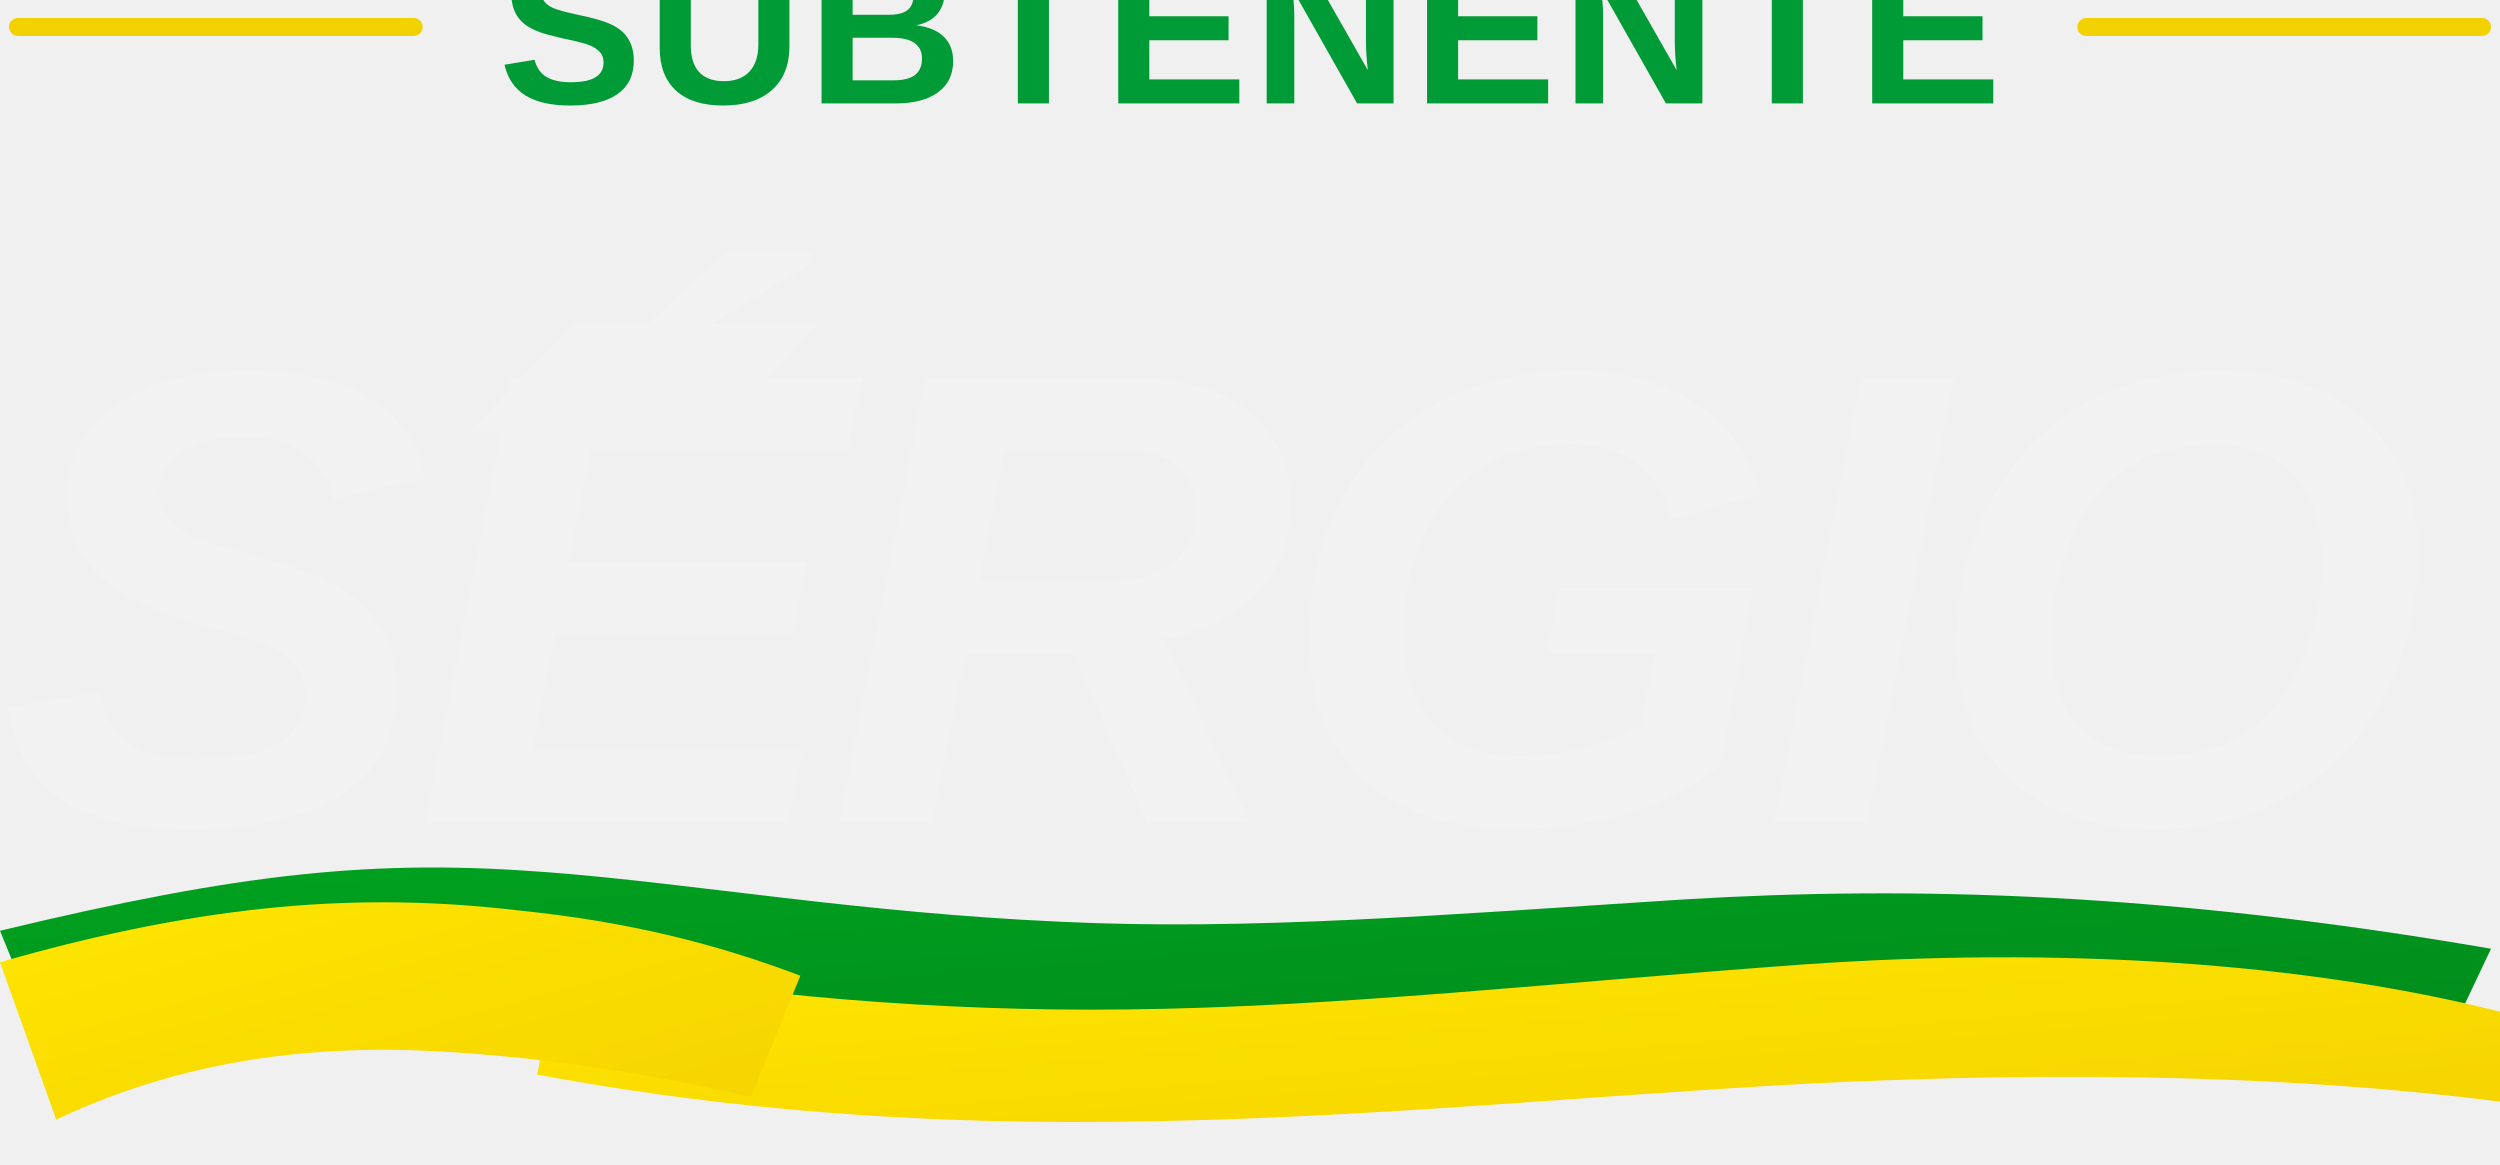
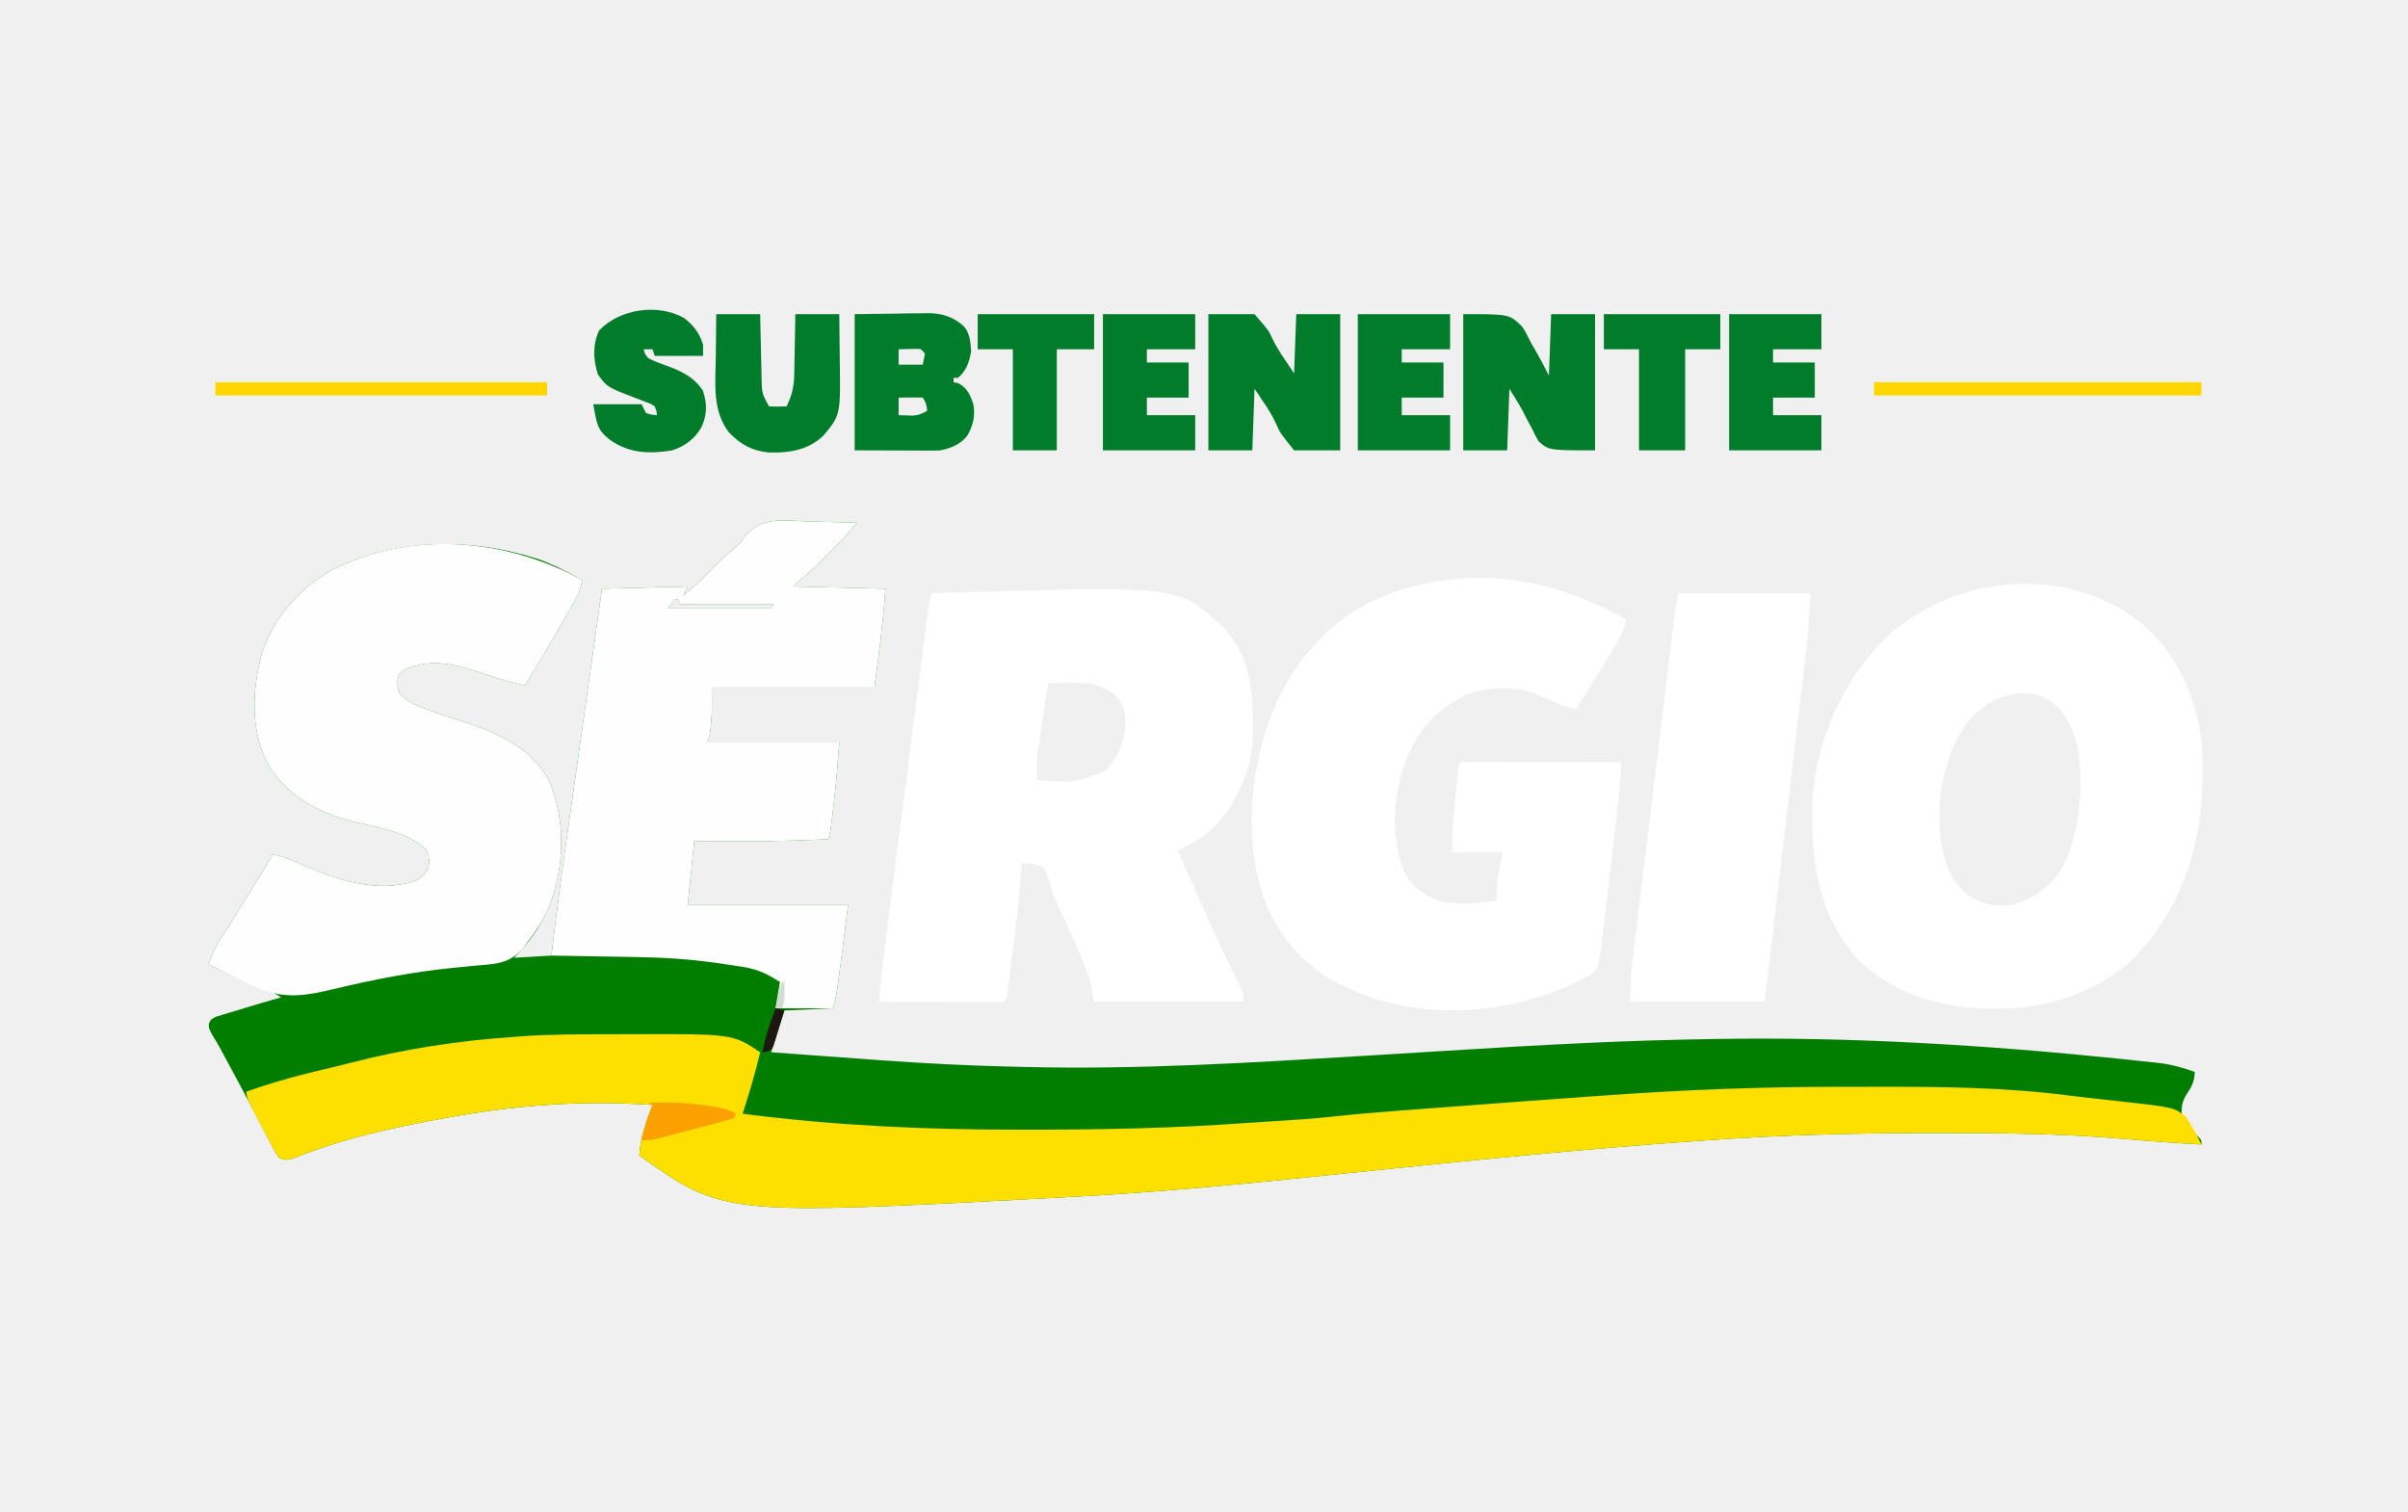
- <svg xmlns="http://www.w3.org/2000/svg" width="1112" height="518" viewBox="0 82 1112 518" fill="none">
-   <defs>
-     <linearGradient id="flagGreen" x1="0" y1="0" x2="1" y2="1">
-       <stop offset="0" stop-color="#00A120" />
-       <stop offset="1" stop-color="#008B1B" />
-     </linearGradient>
-     <linearGradient id="flagYellow" x1="0" y1="0" x2="1" y2="1">
-       <stop offset="0" stop-color="#FFE600" />
-       <stop offset="1" stop-color="#F5D300" />
-     </linearGradient>
-   </defs>
-   <rect width="1112" height="688" fill="black" fill-opacity="0" />
-   <g>
-     <rect x="4" y="90" width="184" height="8" rx="4" fill="#F2D100" />
-     <rect x="924" y="90" width="184" height="8" rx="4" fill="#F2D100" />
-     <text x="556" y="128" text-anchor="middle" font-family="Arial, Helvetica, sans-serif" font-size="96" font-weight="900" letter-spacing="2" fill="#009B37">
-       SUBTENENTE
-     </text>
-   </g>
-   <g transform="translate(0 118)">
-     <text x="0" y="330" font-family="Arial, Helvetica, sans-serif" font-size="288" font-style="italic" font-weight="900" letter-spacing="-8" fill="#F2F2F2">
-       SÉRGIO
-     </text>
-     <path d="M255 108L364 108L318 156L209 156L255 108Z" fill="#F2F2F2" />
-     <path d="M0 378C108 352 167 346 244 352C309 357 382 370 472 374C555 378 641 371 750 364C851 358 963 361 1108 386L1090 424C966 407 864 404 756 412C644 420 555 430 465 428C371 426 296 409 228 405C156 401 104 406 22 432L0 378Z" fill="url(#flagGreen)" />
-     <path d="M248 392C333 407 418 414 501 413C595 412 692 401 802 393C916 385 1025 392 1112 414L1112 454C1026 443 924 440 804 446C696 452 602 462 494 463C392 464 309 455 239 442L248 392Z" fill="url(#flagYellow)" />
-     <path d="M0 392C94 365 163 361 231 369C280 374 319 384 356 398L334 452C286 441 246 435 201 432C141 428 82 435 25 462L0 392Z" fill="url(#flagYellow)" />
-   </g>
+ <svg xmlns="http://www.w3.org/2000/svg" version="1.1" width="1096" height="688">
+   <path d="M0 0 C2.079 0.045 4.157 0.086 6.236 0.123 C11.306 0.222 16.371 0.377 21.438 0.562 C20.504 1.662 19.57 2.76 18.634 3.857 C18.114 4.469 17.594 5.081 17.057 5.711 C14.514 8.618 11.804 11.344 9.062 14.062 C8.498 14.625 7.934 15.187 7.352 15.767 C3.662 19.419 -0.109 22.939 -4.074 26.293 C-5.691 27.638 -5.691 27.638 -7.562 29.562 C6.298 29.892 20.157 30.223 34.438 30.562 C33.434 45.621 31.432 60.603 29.438 75.562 C5.018 75.562 -19.402 75.562 -44.562 75.562 C-44.562 79.192 -44.562 82.823 -44.562 86.562 C-44.671 88.565 -44.807 90.567 -45 92.562 C-45.122 93.893 -45.122 93.893 -45.246 95.25 C-45.562 97.562 -45.562 97.562 -46.562 100.562 C-26.762 100.562 -6.963 100.562 13.438 100.562 C12.776 109.821 12.022 118.981 10.938 128.188 C10.742 129.903 10.742 129.903 10.543 131.652 C9.482 140.774 9.482 140.774 8.438 144.562 C-11.908 145.582 -32.198 145.669 -52.562 145.562 C-53.553 155.132 -54.542 164.702 -55.562 174.562 C-31.473 174.562 -7.383 174.562 17.438 174.562 C12.238 216.162 12.238 216.162 10.438 221.562 C3.178 221.893 -4.082 222.222 -11.562 222.562 C-13.543 228.833 -15.523 235.102 -17.562 241.562 C-2.187 242.724 13.192 243.843 28.573 244.927 C30.411 245.057 32.25 245.187 34.088 245.319 C52.75 246.65 71.397 247.625 90.102 248.065 C92.635 248.125 95.168 248.19 97.701 248.256 C149.775 249.559 201.841 246.257 253.797 243.102 C254.868 243.037 255.94 242.971 257.044 242.904 C267.835 242.248 278.625 241.587 289.415 240.913 C310.176 239.616 330.935 238.382 351.715 237.418 C352.577 237.378 353.438 237.337 354.326 237.296 C373.023 236.431 391.724 235.869 410.438 235.562 C411.13 235.55 411.822 235.538 412.535 235.526 C473.859 234.487 535.457 238.272 596.438 244.562 C597.136 244.634 597.835 244.705 598.555 244.779 C602.727 245.205 606.895 245.655 611.062 246.125 C612.015 246.227 612.968 246.33 613.949 246.436 C619.743 247.131 624.979 248.501 630.438 250.562 C630.084 254.272 629.56 256.383 627.438 259.5 C625.025 263.194 624.287 265.136 624.438 269.562 C626.443 273.541 628.928 277.108 632.141 280.203 C633.438 281.562 633.438 281.562 633.438 283.562 C625.063 283.074 616.697 282.527 608.336 281.844 C607.558 281.78 606.781 281.717 605.98 281.652 C602.804 281.392 599.629 281.131 596.454 280.865 C569.571 278.619 542.774 278.318 515.812 278.312 C514.84 278.312 513.867 278.312 512.865 278.311 C478.295 278.303 443.933 279.134 409.438 281.562 C408.214 281.647 406.991 281.732 405.731 281.82 C351.712 285.585 297.847 291.13 243.991 296.703 C240.619 297.052 237.247 297.401 233.875 297.75 C233.047 297.836 232.218 297.921 231.365 298.01 C193.112 301.965 154.853 305.621 116.438 307.562 C114.845 307.649 114.845 307.649 113.221 307.738 C-39.105 315.876 -39.105 315.876 -77.562 288.562 C-77.135 280.288 -74.518 273.23 -71.562 265.562 C-101.334 263.429 -131.187 265.369 -160.562 270.562 C-161.227 270.679 -161.891 270.796 -162.575 270.916 C-187.199 275.263 -212.013 280.511 -235.258 289.937 C-237.921 290.66 -239.075 290.765 -241.562 289.562 C-243.08 287.475 -243.08 287.475 -244.523 284.691 C-245.071 283.654 -245.618 282.617 -246.182 281.548 C-246.761 280.418 -247.341 279.289 -247.938 278.125 C-248.864 276.361 -249.79 274.597 -250.717 272.834 C-251.685 270.991 -252.646 269.145 -253.607 267.299 C-256.741 261.292 -259.97 255.337 -263.188 249.375 C-263.767 248.296 -264.346 247.217 -264.943 246.106 C-265.49 245.087 -266.038 244.069 -266.602 243.02 C-267.11 242.07 -267.618 241.121 -268.142 240.143 C-269.373 237.906 -270.678 235.744 -272.023 233.574 C-273.562 230.562 -273.562 230.562 -273.491 228.504 C-272.562 226.562 -272.562 226.562 -270.265 225.406 C-268.769 224.954 -268.769 224.954 -267.242 224.492 C-266.149 224.153 -265.056 223.814 -263.93 223.465 C-262.777 223.126 -261.625 222.787 -260.438 222.438 C-259.308 222.091 -258.179 221.744 -257.016 221.387 C-251.549 219.716 -246.065 218.11 -240.562 216.562 C-243.647 214.506 -246.24 213.593 -249.75 212.438 C-258.072 209.542 -265.767 205.643 -273.562 201.562 C-272.194 196.808 -270.115 192.928 -267.438 188.812 C-266.55 187.42 -265.663 186.027 -264.777 184.633 C-264.278 183.849 -263.779 183.066 -263.265 182.259 C-260.167 177.353 -257.132 172.408 -254.094 167.466 C-253.008 165.701 -251.921 163.937 -250.833 162.173 C-250.165 161.087 -249.497 160.001 -248.809 158.883 C-248.207 157.906 -247.606 156.929 -246.986 155.922 C-245.575 153.654 -245.575 153.654 -244.562 151.562 C-239.549 152.237 -235.266 154.344 -230.688 156.375 C-214.982 163.173 -196.561 169.363 -179.633 163.539 C-176.555 162.087 -175.107 160.582 -173.562 157.562 C-172.968 153.998 -173.23 152.212 -174.875 149 C-183.534 141.147 -196.352 139.348 -207.381 136.689 C-223 132.751 -235.899 126.114 -245.32 112.648 C-254.814 96.706 -253.944 77.966 -249.562 60.562 C-244.268 44.019 -233.056 31.078 -218.117 22.379 C-188.861 7.429 -154.672 7.103 -123.742 17.023 C-116.692 19.481 -110.111 23.011 -103.562 26.562 C-104.147 30.314 -105.202 33.089 -107.082 36.379 C-107.605 37.299 -108.127 38.22 -108.665 39.168 C-109.229 40.144 -109.794 41.12 -110.375 42.125 C-110.95 43.131 -111.525 44.137 -112.118 45.174 C-117.791 55.055 -123.639 64.83 -129.562 74.562 C-135.727 73.326 -141.573 71.644 -147.5 69.562 C-159.816 65.37 -172.229 61.504 -184.562 67.562 C-186.761 69.159 -186.761 69.159 -187.562 71.562 C-187.723 75.108 -187.723 75.108 -186.562 78.562 C-182.939 82.046 -179.255 83.679 -174.562 85.375 C-173.879 85.626 -173.195 85.877 -172.491 86.135 C-168.444 87.601 -164.369 88.956 -160.266 90.258 C-143.954 95.446 -127.553 101.719 -118.848 117.625 C-110.766 136.098 -111.624 157.25 -118.812 175.875 C-122.535 184.219 -128.098 192.098 -134.562 198.562 C-128.952 198.232 -123.343 197.903 -117.562 197.562 C-117.319 195.439 -117.319 195.439 -117.07 193.272 C-115.051 175.927 -112.672 158.641 -110.22 141.354 C-109.665 137.441 -109.114 133.528 -108.562 129.615 C-107.523 122.249 -106.481 114.883 -105.439 107.518 C-104.249 99.114 -103.063 90.709 -101.876 82.305 C-99.442 65.057 -97.003 47.81 -94.562 30.562 C-81.692 30.233 -68.823 29.902 -55.562 29.562 C-56.222 30.883 -56.883 32.203 -57.562 33.562 C-53.44 30.419 -49.864 26.945 -46.25 23.25 C-42.154 19.104 -38.074 15.031 -33.524 11.375 C-31.477 9.62 -31.477 9.62 -30.021 7.296 C-22.605 -2.696 -11.184 -0.422 0 0 Z M-61.562 35.562 C-63.047 37.542 -63.047 37.542 -64.562 39.562 C-49.053 39.562 -33.542 39.562 -17.562 39.562 C-17.233 38.903 -16.902 38.242 -16.562 37.562 C-30.753 37.562 -44.943 37.562 -59.562 37.562 C-59.562 36.903 -59.562 36.242 -59.562 35.562 C-60.222 35.562 -60.883 35.562 -61.562 35.562 Z " fill="#017E00" transform="translate(368.5625,237.4375)" />
+   <path d="M0 0 C3.925 -0.002 7.849 -0.02 11.774 -0.039 C57.007 -0.143 57.007 -0.143 69.499 8.185 C67.288 17.674 64.475 26.916 61.499 36.185 C103.165 41.552 143.989 43.42 185.999 43.435 C187.647 43.437 187.647 43.437 189.329 43.438 C223.3 43.462 257.042 42.867 290.93 40.369 C294.899 40.085 298.871 39.847 302.843 39.611 C311.88 39.063 320.896 38.485 329.897 37.501 C340.136 36.383 350.38 35.511 360.651 34.748 C362.328 34.621 364.005 34.494 365.682 34.367 C370.052 34.037 374.422 33.71 378.793 33.383 C382.29 33.121 385.788 32.857 389.286 32.593 C408.454 31.144 427.625 29.728 446.8 28.376 C449.124 28.212 451.449 28.045 453.772 27.877 C490.211 25.242 526.592 23.839 563.127 23.925 C568.041 23.936 572.955 23.929 577.87 23.918 C606.854 23.861 635.957 24.118 664.747 27.845 C667.638 28.203 670.532 28.529 673.427 28.85 C676.441 29.185 679.455 29.525 682.468 29.866 C683.96 30.034 685.452 30.2 686.945 30.364 C713.203 33.257 713.203 33.257 718.546 37.744 C719.108 38.694 719.67 39.644 720.249 40.623 C720.842 41.57 721.435 42.518 722.046 43.494 C723.24 45.707 724.381 47.933 725.499 50.185 C717.124 49.697 708.758 49.15 700.397 48.467 C699.62 48.403 698.842 48.34 698.041 48.275 C694.866 48.015 691.69 47.754 688.515 47.488 C661.633 45.242 634.835 44.941 607.874 44.935 C606.901 44.935 605.929 44.934 604.927 44.934 C570.357 44.926 535.995 45.757 501.499 48.185 C500.276 48.27 499.053 48.355 497.792 48.442 C443.774 52.208 389.908 57.753 336.052 63.326 C332.68 63.675 329.308 64.024 325.936 64.373 C325.108 64.458 324.279 64.544 323.426 64.632 C285.173 68.587 246.914 72.243 208.499 74.185 C207.437 74.243 206.376 74.301 205.282 74.361 C52.957 82.498 52.957 82.498 14.499 55.185 C14.927 46.911 17.543 39.852 20.499 32.185 C-9.273 30.052 -39.126 31.991 -68.501 37.185 C-69.497 37.36 -69.497 37.36 -70.514 37.539 C-95.137 41.886 -119.952 47.134 -143.197 56.56 C-145.891 57.291 -146.997 57.441 -149.501 56.185 C-151.225 53.749 -151.225 53.749 -152.919 50.541 C-153.533 49.389 -154.148 48.237 -154.781 47.051 C-155.25 46.145 -155.25 46.145 -155.729 45.221 C-156.683 43.383 -157.656 41.556 -158.632 39.73 C-163.768 30.006 -163.768 30.006 -164.501 26.185 C-151.361 21.453 -138.098 18.007 -124.492 14.888 C-121.84 14.265 -119.206 13.601 -116.572 12.908 C-92.588 6.677 -67.221 2.858 -42.501 1.185 C-41.418 1.101 -40.334 1.016 -39.218 0.929 C-26.154 0.013 -13.092 -0.001 0 0 Z " fill="#FDDF00" transform="translate(276.5012,470.8147)" />
+   <path d="M0 0 C10.856 11.973 12.702 26.304 12.77 41.863 C12.8 43.616 12.8 43.616 12.832 45.404 C12.88 56.104 10.744 65.219 5.895 74.738 C5.549 75.419 5.203 76.099 4.847 76.8 C-1.09 88.021 -9.658 96.04 -21.48 100.676 C-19.111 106.053 -16.735 111.428 -14.355 116.801 C-13.999 117.606 -13.643 118.411 -13.276 119.24 C-9.361 128.077 -5.414 136.894 -1.301 145.641 C-0.975 146.334 -0.649 147.027 -0.313 147.742 C1.232 151.022 2.787 154.298 4.352 157.569 C4.902 158.729 5.453 159.89 6.02 161.086 C6.504 162.098 6.989 163.11 7.488 164.153 C8.52 166.676 8.52 166.676 8.52 169.676 C-13.92 169.676 -36.36 169.676 -59.48 169.676 C-60.14 166.376 -60.8 163.076 -61.48 159.676 C-62.618 156.426 -63.789 153.285 -65.105 150.113 C-65.455 149.253 -65.805 148.392 -66.165 147.505 C-68.788 141.136 -71.645 134.898 -74.694 128.722 C-76.317 125.385 -77.712 122.148 -78.742 118.578 C-80.219 113.463 -80.219 113.463 -82.48 108.676 C-85.879 106.916 -88.715 106.723 -92.48 106.676 C-92.518 107.399 -92.555 108.121 -92.594 108.866 C-93.276 120.03 -94.664 131.092 -96.064 142.185 C-96.485 145.525 -96.897 148.867 -97.309 152.209 C-97.574 154.329 -97.839 156.45 -98.105 158.57 C-98.228 159.571 -98.351 160.572 -98.478 161.603 C-98.595 162.519 -98.712 163.435 -98.832 164.378 C-98.933 165.186 -99.035 165.995 -99.139 166.827 C-99.48 168.676 -99.48 168.676 -100.48 169.676 C-102.26 169.769 -104.044 169.793 -105.826 169.789 C-106.968 169.789 -108.109 169.789 -109.284 169.789 C-110.526 169.784 -111.768 169.779 -113.047 169.773 C-114.943 169.771 -114.943 169.771 -116.876 169.769 C-120.242 169.764 -123.607 169.755 -126.972 169.744 C-130.404 169.734 -133.836 169.73 -137.268 169.725 C-144.005 169.714 -150.743 169.697 -157.48 169.676 C-155.773 151.722 -153.379 133.85 -151.07 115.967 C-150.607 112.377 -150.145 108.788 -149.683 105.198 C-148.595 96.739 -147.504 88.28 -146.412 79.821 C-145.287 71.105 -144.165 62.388 -143.045 53.671 C-142.079 46.157 -141.112 38.644 -140.143 31.132 C-139.566 26.656 -138.989 22.181 -138.414 17.705 C-137.875 13.511 -137.334 9.317 -136.791 5.124 C-136.593 3.586 -136.395 2.048 -136.198 0.509 C-135.929 -1.589 -135.657 -3.686 -135.385 -5.783 C-135.233 -6.957 -135.082 -8.13 -134.926 -9.339 C-134.569 -11.732 -134.129 -13.998 -133.48 -16.324 C-128.256 -16.47 -123.031 -16.612 -117.807 -16.751 C-116.038 -16.799 -114.27 -16.848 -112.501 -16.897 C-20.663 -19.457 -20.663 -19.457 0 0 Z M-80.48 24.676 C-81.127 29.03 -81.772 33.384 -82.418 37.738 C-82.6 38.967 -82.783 40.197 -82.971 41.463 C-83.324 43.844 -83.674 46.225 -84.023 48.606 C-84.362 50.881 -84.728 53.153 -85.109 55.422 C-85.614 59.847 -85.561 64.227 -85.48 68.676 C-69.064 70.222 -69.064 70.222 -54.293 64.66 C-47.491 57.213 -45.138 50.259 -45.27 40.363 C-45.679 35.146 -47.624 32.513 -51.293 28.926 C-57.638 24.447 -63.359 24.412 -70.855 24.551 C-71.782 24.56 -72.709 24.569 -73.664 24.578 C-75.936 24.602 -78.208 24.634 -80.48 24.676 Z " fill="#FFFFFF" transform="translate(557.4805,286.3242)" />
+   <path d="M0 0 C-0.589 4.329 -2.153 7.346 -4.387 11.078 C-4.726 11.649 -5.066 12.22 -5.415 12.808 C-6.134 14.014 -6.856 15.217 -7.582 16.418 C-8.673 18.226 -9.755 20.04 -10.834 21.855 C-14.715 28.357 -18.712 34.758 -23 41 C-29.062 39.112 -34.702 36.845 -40.422 34.086 C-49.266 30.361 -61.946 30.534 -71 33.625 C-84.49 39.45 -93.645 48.847 -99.414 62.297 C-105.818 79.151 -107.699 98.028 -100.746 115.074 C-96.778 122.307 -91.955 125.592 -84.312 128.312 C-76.075 130.035 -67.252 129.294 -59 128 C-58.927 126.749 -58.927 126.749 -58.852 125.473 C-58.739 123.785 -58.739 123.785 -58.625 122.062 C-58.555 120.96 -58.486 119.858 -58.414 118.723 C-57.937 114.433 -56.936 110.214 -56 106 C-63.59 106 -71.18 106 -79 106 C-79 100.28 -78.919 95.009 -78.379 89.375 C-78.283 88.366 -78.283 88.366 -78.184 87.336 C-78.049 85.934 -77.912 84.533 -77.773 83.131 C-77.56 80.977 -77.357 78.823 -77.154 76.668 C-77.021 75.299 -76.888 73.931 -76.754 72.562 C-76.633 71.326 -76.513 70.09 -76.389 68.816 C-76 66 -76 66 -75 65 C-72.73 64.906 -70.457 64.883 -68.185 64.886 C-67.117 64.886 -67.117 64.886 -66.027 64.886 C-63.663 64.887 -61.298 64.895 -58.934 64.902 C-57.298 64.904 -55.663 64.906 -54.028 64.907 C-49.716 64.91 -45.403 64.92 -41.091 64.931 C-36.694 64.942 -32.297 64.946 -27.9 64.951 C-19.267 64.962 -10.633 64.979 -2 65 C-2.643 75.574 -3.736 86.048 -4.996 96.562 C-5.192 98.21 -5.387 99.857 -5.583 101.504 C-5.99 104.926 -6.399 108.348 -6.811 111.77 C-7.336 116.145 -7.853 120.52 -8.367 124.896 C-8.767 128.285 -9.172 131.674 -9.58 135.062 C-9.773 136.676 -9.963 138.29 -10.152 139.904 C-10.416 142.155 -10.689 144.406 -10.963 146.656 C-11.191 148.571 -11.191 148.571 -11.425 150.525 C-12.822 158.965 -12.822 158.965 -15.961 161.723 C-44.406 177.51 -79.396 182.267 -110.962 173.599 C-116.158 172.073 -121.088 170.278 -126 168 C-127.075 167.509 -128.15 167.018 -129.258 166.512 C-146.185 158.128 -158.285 144.206 -164.898 126.609 C-174.736 97.195 -170.467 60.79 -156.823 33.25 C-152.744 25.39 -148.029 18.526 -142 12 C-141.327 11.236 -140.654 10.471 -139.961 9.684 C-122.288 -9.346 -96.898 -17.641 -71.552 -18.914 C-45.665 -19.786 -22.322 -12.636 0 0 Z " fill="#FFFFFF" transform="translate(740,282)" />
+   <path d="M0 0 C15.98 13.607 24.149 32.389 27 53 C27.408 58.233 27.487 63.441 27.438 68.688 C27.434 69.382 27.431 70.076 27.427 70.791 C27.229 99.096 18.985 126.492 0 148 C-0.775 148.917 -0.775 148.917 -1.566 149.852 C-15.011 164.61 -37.787 173.413 -57.43 174.906 C-58.702 174.953 -58.702 174.953 -60 175 C-61.302 175.052 -62.604 175.103 -63.945 175.156 C-87.407 175.779 -110.418 170.264 -128.102 153.988 C-147.343 133.837 -150.742 108.867 -150.132 82.212 C-148.972 53.955 -136.177 24.937 -115.734 5.426 C-83.826 -22.882 -33.721 -27.148 0 0 Z M-79.652 44.996 C-90.668 60.273 -94.088 81.398 -91.461 99.77 C-89.539 109.685 -87.189 117.037 -79.207 123.523 C-73.504 127.339 -66.835 129.075 -60 128 C-50.224 125.69 -42.928 120.565 -37.188 112.312 C-28.077 96.29 -26.142 72.669 -29.688 54.805 C-30.57 51.693 -31.597 48.911 -33 46 C-33.413 45.144 -33.825 44.288 -34.25 43.406 C-37.749 37.283 -42.261 34.023 -49 32 C-61.571 29.991 -71.773 35.478 -79.652 44.996 Z " fill="#FFFFFF" transform="translate(975,284)" />
+   <path d="M0 0 C-0.584 3.752 -1.639 6.526 -3.52 9.816 C-4.042 10.737 -4.564 11.657 -5.103 12.605 C-5.949 14.069 -5.949 14.069 -6.812 15.562 C-7.388 16.569 -7.963 17.575 -8.555 18.612 C-14.228 28.492 -20.077 38.268 -26 48 C-32.164 46.763 -38.01 45.081 -43.938 43 C-56.254 38.808 -68.666 34.941 -81 41 C-83.199 42.597 -83.199 42.597 -84 45 C-84.16 48.546 -84.16 48.546 -83 52 C-79.376 55.484 -75.693 57.116 -71 58.812 C-70.316 59.063 -69.633 59.314 -68.929 59.573 C-64.881 61.038 -60.806 62.394 -56.703 63.695 C-40.392 68.884 -23.99 75.156 -15.285 91.062 C-7.203 109.536 -8.061 130.688 -15.25 149.312 C-17.816 155.065 -21.18 160.014 -25 165 C-25.681 165.949 -26.361 166.898 -27.062 167.875 C-33.135 174.535 -39.003 174.805 -47.688 175.5 C-50.233 175.742 -52.779 175.988 -55.324 176.238 C-56.612 176.363 -57.901 176.487 -59.228 176.616 C-77.655 178.493 -95.622 182.02 -113.605 186.358 C-124.134 188.859 -133.686 190.674 -144.188 187 C-144.803 186.785 -145.418 186.57 -146.052 186.349 C-153.673 183.568 -160.837 179.78 -168 176 C-168.66 175.67 -169.32 175.34 -170 175 C-168.631 170.245 -166.552 166.366 -163.875 162.25 C-162.987 160.858 -162.1 159.464 -161.215 158.07 C-160.716 157.287 -160.217 156.503 -159.703 155.696 C-156.605 150.791 -153.57 145.846 -150.531 140.903 C-149.446 139.138 -148.358 137.374 -147.271 135.61 C-146.603 134.525 -145.935 133.439 -145.246 132.32 C-144.645 131.343 -144.043 130.366 -143.424 129.36 C-142.013 127.092 -142.013 127.092 -141 125 C-135.986 125.675 -131.703 127.782 -127.125 129.812 C-111.419 136.611 -92.998 142.801 -76.07 136.977 C-72.992 135.525 -71.545 134.019 -70 131 C-69.406 127.435 -69.667 125.65 -71.312 122.438 C-79.971 114.584 -92.79 112.786 -103.818 110.127 C-119.438 106.188 -132.337 99.552 -141.758 86.086 C-151.252 70.144 -150.382 51.404 -146 34 C-140.705 17.456 -129.493 4.516 -114.555 -4.184 C-78.26 -22.73 -35.149 -19.065 0 0 Z " fill="#FEFEFE" transform="translate(265,264)" />
+   <path d="M0 0 C2.079 0.045 4.157 0.086 6.236 0.123 C11.306 0.222 16.371 0.377 21.438 0.562 C20.504 1.662 19.57 2.76 18.634 3.857 C18.114 4.469 17.594 5.081 17.057 5.711 C14.514 8.618 11.804 11.344 9.062 14.062 C8.498 14.625 7.934 15.187 7.352 15.767 C3.662 19.419 -0.109 22.939 -4.074 26.293 C-5.691 27.638 -5.691 27.638 -7.562 29.562 C6.298 29.892 20.157 30.223 34.438 30.562 C33.434 45.621 31.432 60.603 29.438 75.562 C5.018 75.562 -19.402 75.562 -44.562 75.562 C-44.562 79.192 -44.562 82.823 -44.562 86.562 C-44.671 88.565 -44.807 90.567 -45 92.562 C-45.122 93.893 -45.122 93.893 -45.246 95.25 C-45.562 97.562 -45.562 97.562 -46.562 100.562 C-26.762 100.562 -6.963 100.562 13.438 100.562 C12.776 109.821 12.022 118.981 10.938 128.188 C10.742 129.903 10.742 129.903 10.543 131.652 C9.482 140.774 9.482 140.774 8.438 144.562 C-11.908 145.582 -32.198 145.669 -52.562 145.562 C-53.553 155.132 -54.542 164.702 -55.562 174.562 C-31.473 174.562 -7.383 174.562 17.438 174.562 C12.238 216.162 12.238 216.162 10.438 221.562 C1.857 221.562 -6.723 221.562 -15.562 221.562 C-14.902 217.602 -14.242 213.643 -13.562 209.562 C-14.614 208.944 -15.666 208.325 -16.75 207.688 C-17.342 207.339 -17.933 206.991 -18.543 206.633 C-22.778 204.388 -26.763 203.226 -31.5 202.527 C-32.643 202.358 -33.787 202.188 -34.965 202.014 C-36.152 201.844 -37.339 201.675 -38.562 201.5 C-39.719 201.327 -40.875 201.153 -42.066 200.975 C-54.094 199.221 -66.059 198.436 -78.207 198.246 C-79.343 198.225 -80.479 198.205 -81.649 198.183 C-85.224 198.119 -88.8 198.059 -92.375 198 C-94.821 197.957 -97.267 197.913 -99.713 197.869 C-105.663 197.762 -111.613 197.662 -117.562 197.562 C-115.418 178.782 -112.874 160.067 -110.22 141.354 C-109.665 137.441 -109.114 133.528 -108.562 129.615 C-107.523 122.249 -106.481 114.883 -105.439 107.518 C-104.249 99.114 -103.063 90.709 -101.876 82.305 C-99.442 65.057 -97.003 47.81 -94.562 30.562 C-81.692 30.233 -68.823 29.902 -55.562 29.562 C-56.222 30.883 -56.883 32.203 -57.562 33.562 C-53.44 30.419 -49.864 26.945 -46.25 23.25 C-42.154 19.104 -38.074 15.031 -33.524 11.375 C-31.477 9.62 -31.477 9.62 -30.021 7.296 C-22.605 -2.696 -11.184 -0.422 0 0 Z M-61.562 35.562 C-63.047 37.542 -63.047 37.542 -64.562 39.562 C-49.053 39.562 -33.542 39.562 -17.562 39.562 C-17.233 38.903 -16.902 38.242 -16.562 37.562 C-30.753 37.562 -44.943 37.562 -59.562 37.562 C-59.562 36.903 -59.562 36.242 -59.562 35.562 C-60.222 35.562 -60.883 35.562 -61.562 35.562 Z " fill="#FEFEFE" transform="translate(368.5625,237.4375)" />
+   <path d="M0 0 C19.8 0 39.6 0 60 0 C58.844 19.659 58.844 19.659 57.681 29.318 C57.596 30.027 57.511 30.736 57.424 31.467 C57.336 32.201 57.249 32.934 57.158 33.69 C56.972 35.277 56.786 36.864 56.601 38.452 C56.103 42.703 55.6 46.955 55.095 51.206 C54.565 55.678 54.04 60.151 53.515 64.625 C52.634 72.121 51.749 79.616 50.862 87.112 C49.612 97.672 48.369 108.233 47.127 118.794 C46.159 127.021 45.189 135.249 44.219 143.477 C44.115 144.355 44.012 145.233 43.905 146.138 C43.31 151.186 42.714 156.234 42.116 161.282 C41.936 162.808 41.756 164.334 41.576 165.86 C41.33 167.947 41.082 170.035 40.835 172.122 C40.697 173.289 40.559 174.455 40.417 175.656 C39.986 179.11 39.492 182.555 39 186 C18.87 186 -1.26 186 -22 186 C-22 180.17 -21.902 175.068 -21.209 169.377 C-21.082 168.31 -21.082 168.31 -20.952 167.221 C-20.669 164.867 -20.379 162.514 -20.088 160.161 C-19.882 158.462 -19.677 156.762 -19.472 155.063 C-18.917 150.47 -18.356 145.878 -17.792 141.285 C-17.203 136.474 -16.62 131.661 -16.036 126.849 C-15.055 118.775 -14.07 110.701 -13.083 102.627 C-11.941 93.292 -10.804 83.956 -9.671 74.62 C-8.464 64.673 -7.253 54.728 -6.04 44.782 C-5.691 41.917 -5.343 39.052 -4.995 36.187 C-4.448 31.689 -3.899 27.192 -3.348 22.695 C-3.146 21.044 -2.944 19.393 -2.744 17.742 C-2.471 15.49 -2.195 13.239 -1.917 10.988 C-1.764 9.728 -1.61 8.467 -1.451 7.169 C-1 4 -1 4 0 0 Z " fill="#FFFFFF" transform="translate(764,270)" />
+   <path d="M0 0 C21 0 21 0 26.734 5.617 C28.026 7.499 28.026 7.499 28.84 9.145 C29.154 9.756 29.469 10.368 29.792 10.999 C30.108 11.618 30.424 12.237 30.75 12.875 C31.458 14.115 32.172 15.351 32.895 16.582 C35.06 20.322 37.067 24.135 39 28 C39.33 18.76 39.66 9.52 40 0 C46.6 0 53.2 0 60 0 C60 20.46 60 40.92 60 62 C39 62 39 62 34.281 57.906 C32.777 55.281 32.777 55.281 31.5 52.5 C31.017 51.613 30.533 50.726 30.035 49.812 C29.129 48.143 28.255 46.455 27.428 44.744 C25.502 41.042 23.212 37.539 21 34 C20.67 43.24 20.34 52.48 20 62 C13.4 62 6.8 62 0 62 C0 41.54 0 21.08 0 0 Z " fill="#007C2B" transform="translate(666,143)" />
+   <path d="M0 0 C6.93 0 13.86 0 21 0 C27.495 7.543 27.495 7.543 28.98 10.863 C30.875 14.844 33.116 18.31 35.625 21.938 C36.739 23.608 37.852 25.279 39 27 C39.33 18.09 39.66 9.18 40 0 C46.6 0 53.2 0 60 0 C60 20.46 60 40.92 60 62 C53.07 62 46.14 62 39 62 C32.51 53.905 32.51 53.905 31.02 50.359 C29.166 46.234 26.951 42.719 24.375 39 C23.261 37.35 22.148 35.7 21 34 C20.67 43.24 20.34 52.48 20 62 C13.4 62 6.8 62 0 62 C0 41.54 0 21.08 0 0 Z " fill="#007C2B" transform="translate(550,143)" />
+   <path d="M0 0 C6.435 -0.083 12.87 -0.165 19.5 -0.25 C22.523 -0.305 22.523 -0.305 25.607 -0.36 C27.228 -0.372 28.848 -0.382 30.469 -0.391 C31.291 -0.411 32.114 -0.432 32.962 -0.453 C39.484 -0.457 44.743 1.078 49.672 5.5 C52.454 8.643 52.771 12.937 53 17 C52.171 21.791 50.833 25.841 47 29 C46.34 29 45.68 29 45 29 C45 29.66 45 30.32 45 31 C45.742 31.165 46.485 31.33 47.25 31.5 C51.301 33.71 52.58 36.702 54 41 C55.005 46.258 53.906 50.59 51.34 55.238 C48.3 59.236 43.839 61.026 39 62 C37.657 62.082 36.311 62.118 34.966 62.114 C34.174 62.113 33.383 62.113 32.568 62.113 C31.335 62.105 31.335 62.105 30.078 62.098 C29.315 62.097 28.553 62.096 27.767 62.095 C24.928 62.089 22.089 62.075 19.25 62.062 C12.898 62.042 6.545 62.021 0 62 C0 41.54 0 21.08 0 0 Z M20 16 C20 18.31 20 20.62 20 23 C23.63 23 27.26 23 31 23 C31.33 21.35 31.66 19.7 32 18 C30.188 15.757 30.188 15.757 27.617 15.805 C26.712 15.828 25.807 15.851 24.875 15.875 C23.965 15.893 23.055 15.911 22.117 15.93 C21.419 15.953 20.72 15.976 20 16 Z M20 38 C20 40.64 20 43.28 20 46 C21.416 46.054 22.833 46.093 24.25 46.125 C25.433 46.16 25.433 46.16 26.641 46.195 C29.207 45.983 30.792 45.287 33 44 C32.621 40.709 32.621 40.709 31 38 C29.147 37.928 27.292 37.916 25.438 37.938 C24.426 37.947 23.414 37.956 22.371 37.965 C21.589 37.976 20.806 37.988 20 38 Z " fill="#007C2B" transform="translate(389,143)" />
+   <path d="M0 0 C6.6 0 13.2 0 20 0 C20.049 2.457 20.098 4.914 20.148 7.445 C20.203 9.838 20.26 12.231 20.317 14.624 C20.356 16.281 20.39 17.937 20.422 19.594 C20.468 21.982 20.526 24.37 20.586 26.758 C20.597 27.492 20.609 28.227 20.621 28.984 C20.75 36.019 20.75 36.019 24 42 C26.671 42.141 29.324 42.042 32 42 C34.616 36.692 35.46 32.542 35.512 26.66 C35.53 25.893 35.548 25.126 35.566 24.336 C35.62 21.912 35.654 19.487 35.688 17.062 C35.721 15.408 35.755 13.754 35.791 12.1 C35.878 8.066 35.938 4.034 36 0 C42.6 0 49.2 0 56 0 C56.069 5.372 56.129 10.742 56.165 16.113 C56.18 17.937 56.2 19.76 56.226 21.583 C56.566 45.892 56.566 45.892 48.844 55.242 C41.866 61.894 33.35 63.211 24 63 C16.413 62.253 11.108 59.391 5.812 53.875 C-1.939 43.955 -0.354 31.27 -0.188 19.375 C-0.172 17.494 -0.159 15.612 -0.146 13.73 C-0.116 9.153 -0.057 4.577 0 0 Z " fill="#007C2B" transform="translate(326,143)" />
+   <path d="M0 0 C4.266 3.194 7.232 7.083 8.695 12.27 C8.695 13.92 8.695 15.57 8.695 17.27 C1.435 17.27 -5.825 17.27 -13.305 17.27 C-13.635 16.28 -13.965 15.29 -14.305 14.27 C-15.625 14.27 -16.945 14.27 -18.305 14.27 C-17.877 16.232 -17.877 16.232 -16.305 18.27 C-13.669 19.706 -10.873 20.686 -8.055 21.707 C-1.111 24.238 4.268 26.709 8.57 33.02 C10.566 38.785 10.6 43.91 8.07 49.52 C4.966 55.026 0.689 58.24 -5.305 60.27 C-15.761 61.949 -24.708 61.71 -33.582 55.605 C-39.878 50.723 -39.589 47.85 -41.305 39.27 C-34.045 39.27 -26.785 39.27 -19.305 39.27 C-18.645 40.59 -17.985 41.91 -17.305 43.27 C-14.749 44.081 -14.749 44.081 -12.305 44.27 C-12.493 42.319 -12.493 42.319 -13.305 40.27 C-15.102 39.05 -15.102 39.05 -17.383 38.27 C-18.214 37.94 -19.046 37.61 -19.902 37.27 C-21.215 36.775 -21.215 36.775 -22.555 36.27 C-34.871 31.542 -34.871 31.542 -39.117 25.832 C-41.326 19.207 -41.632 12.072 -38.617 5.707 C-29.355 -4.055 -12.141 -6.737 0 0 Z " fill="#007C2B" transform="translate(311.3047,144.7305)" />
+   <path d="M0 0 C13.86 0 27.72 0 42 0 C42 5.28 42 10.56 42 16 C34.74 16 27.48 16 20 16 C20 17.98 20 19.96 20 22 C26.27 22 32.54 22 39 22 C39 27.28 39 32.56 39 38 C32.73 38 26.46 38 20 38 C20 40.64 20 43.28 20 46 C27.26 46 34.52 46 42 46 C42 51.28 42 56.56 42 62 C28.14 62 14.28 62 0 62 C0 41.54 0 21.08 0 0 Z " fill="#007C2B" transform="translate(787,143)" />
+   <path d="M0 0 C13.86 0 27.72 0 42 0 C42 5.28 42 10.56 42 16 C34.74 16 27.48 16 20 16 C20 17.98 20 19.96 20 22 C26.27 22 32.54 22 39 22 C39 27.28 39 32.56 39 38 C32.73 38 26.46 38 20 38 C20 40.64 20 43.28 20 46 C27.26 46 34.52 46 42 46 C42 51.28 42 56.56 42 62 C28.14 62 14.28 62 0 62 C0 41.54 0 21.08 0 0 Z " fill="#007C2B" transform="translate(618,143)" />
+   <path d="M0 0 C13.86 0 27.72 0 42 0 C42 5.28 42 10.56 42 16 C34.74 16 27.48 16 20 16 C20 17.98 20 19.96 20 22 C26.27 22 32.54 22 39 22 C39 27.28 39 32.56 39 38 C32.73 38 26.46 38 20 38 C20 40.64 20 43.28 20 46 C27.26 46 34.52 46 42 46 C42 51.28 42 56.56 42 62 C28.14 62 14.28 62 0 62 C0 41.54 0 21.08 0 0 Z " fill="#007C2B" transform="translate(502,143)" />
+   <path d="M0 0 C17.49 0 34.98 0 53 0 C53 5.28 53 10.56 53 16 C47.72 16 42.44 16 37 16 C37 31.18 37 46.36 37 62 C30.07 62 23.14 62 16 62 C16 46.82 16 31.64 16 16 C10.72 16 5.44 16 0 16 C0 10.72 0 5.44 0 0 Z " fill="#007C2B" transform="translate(730,143)" />
+   <path d="M0 0 C17.49 0 34.98 0 53 0 C53 5.28 53 10.56 53 16 C47.39 16 41.78 16 36 16 C36 31.18 36 46.36 36 62 C29.4 62 22.8 62 16 62 C16 46.82 16 31.64 16 16 C10.72 16 5.44 16 0 16 C0 10.72 0 5.44 0 0 Z " fill="#007C2B" transform="translate(445,143)" />
+   <path d="M0 0 C49.83 0 99.66 0 151 0 C151 1.98 151 3.96 151 6 C101.17 6 51.34 6 0 6 C0 4.02 0 2.04 0 0 Z " fill="#FFD600" transform="translate(98,174)" />
+   <path d="M0 0 C49.17 0 98.34 0 149 0 C149 1.98 149 3.96 149 6 C99.83 6 50.66 6 0 6 C0 4.02 0 2.04 0 0 Z " fill="#FFD600" transform="translate(853,174)" />
+   <path d="M0 0 C9.247 -0.32 18.159 -0.079 27.312 1.375 C28.118 1.501 28.923 1.627 29.753 1.757 C33.472 2.391 36.738 2.989 40 5 C39.67 5.66 39.34 6.32 39 7 C36.246 7.891 33.531 8.665 30.73 9.383 C29.898 9.602 29.065 9.821 28.208 10.047 C26.442 10.51 24.676 10.968 22.909 11.423 C20.207 12.12 17.509 12.83 14.811 13.543 C13.097 13.99 11.382 14.437 9.668 14.883 C8.861 15.095 8.053 15.308 7.221 15.527 C6.085 15.817 6.085 15.817 4.927 16.114 C4.263 16.285 3.6 16.457 2.917 16.634 C1 17 1 17 -3 17 C-2.545 15.27 -2.086 13.541 -1.625 11.812 C-1.37 10.85 -1.115 9.887 -0.852 8.895 C-0.052 6.178 0.903 3.609 2 1 C1.34 0.67 0.68 0.34 0 0 Z " fill="#FAA100" transform="translate(295,502)" />
+   <path d="M0 0 C1.32 0.33 2.64 0.66 4 1 C3.11 3.988 2.184 6.963 1.25 9.938 C0.997 10.788 0.745 11.638 0.484 12.514 C0.227 13.323 -0.031 14.131 -0.297 14.965 C-0.527 15.714 -0.758 16.463 -0.995 17.234 C-2 19 -2 19 -4.106 19.752 C-5.044 19.875 -5.044 19.875 -6 20 C-4.631 13.042 -2.547 6.614 0 0 Z " fill="#1E1711" transform="translate(353,459)" />
+   <path d="M0 0 C0.33 0 0.66 0 1 0 C1.143 8.571 1.143 8.571 0 12 C-0.99 12 -1.98 12 -3 12 C-2.69 10.562 -2.377 9.125 -2.062 7.688 C-1.888 6.887 -1.714 6.086 -1.535 5.262 C-1 3 -1 3 0 0 Z " fill="#D2DDD1" transform="translate(356,447)" />
</svg>
